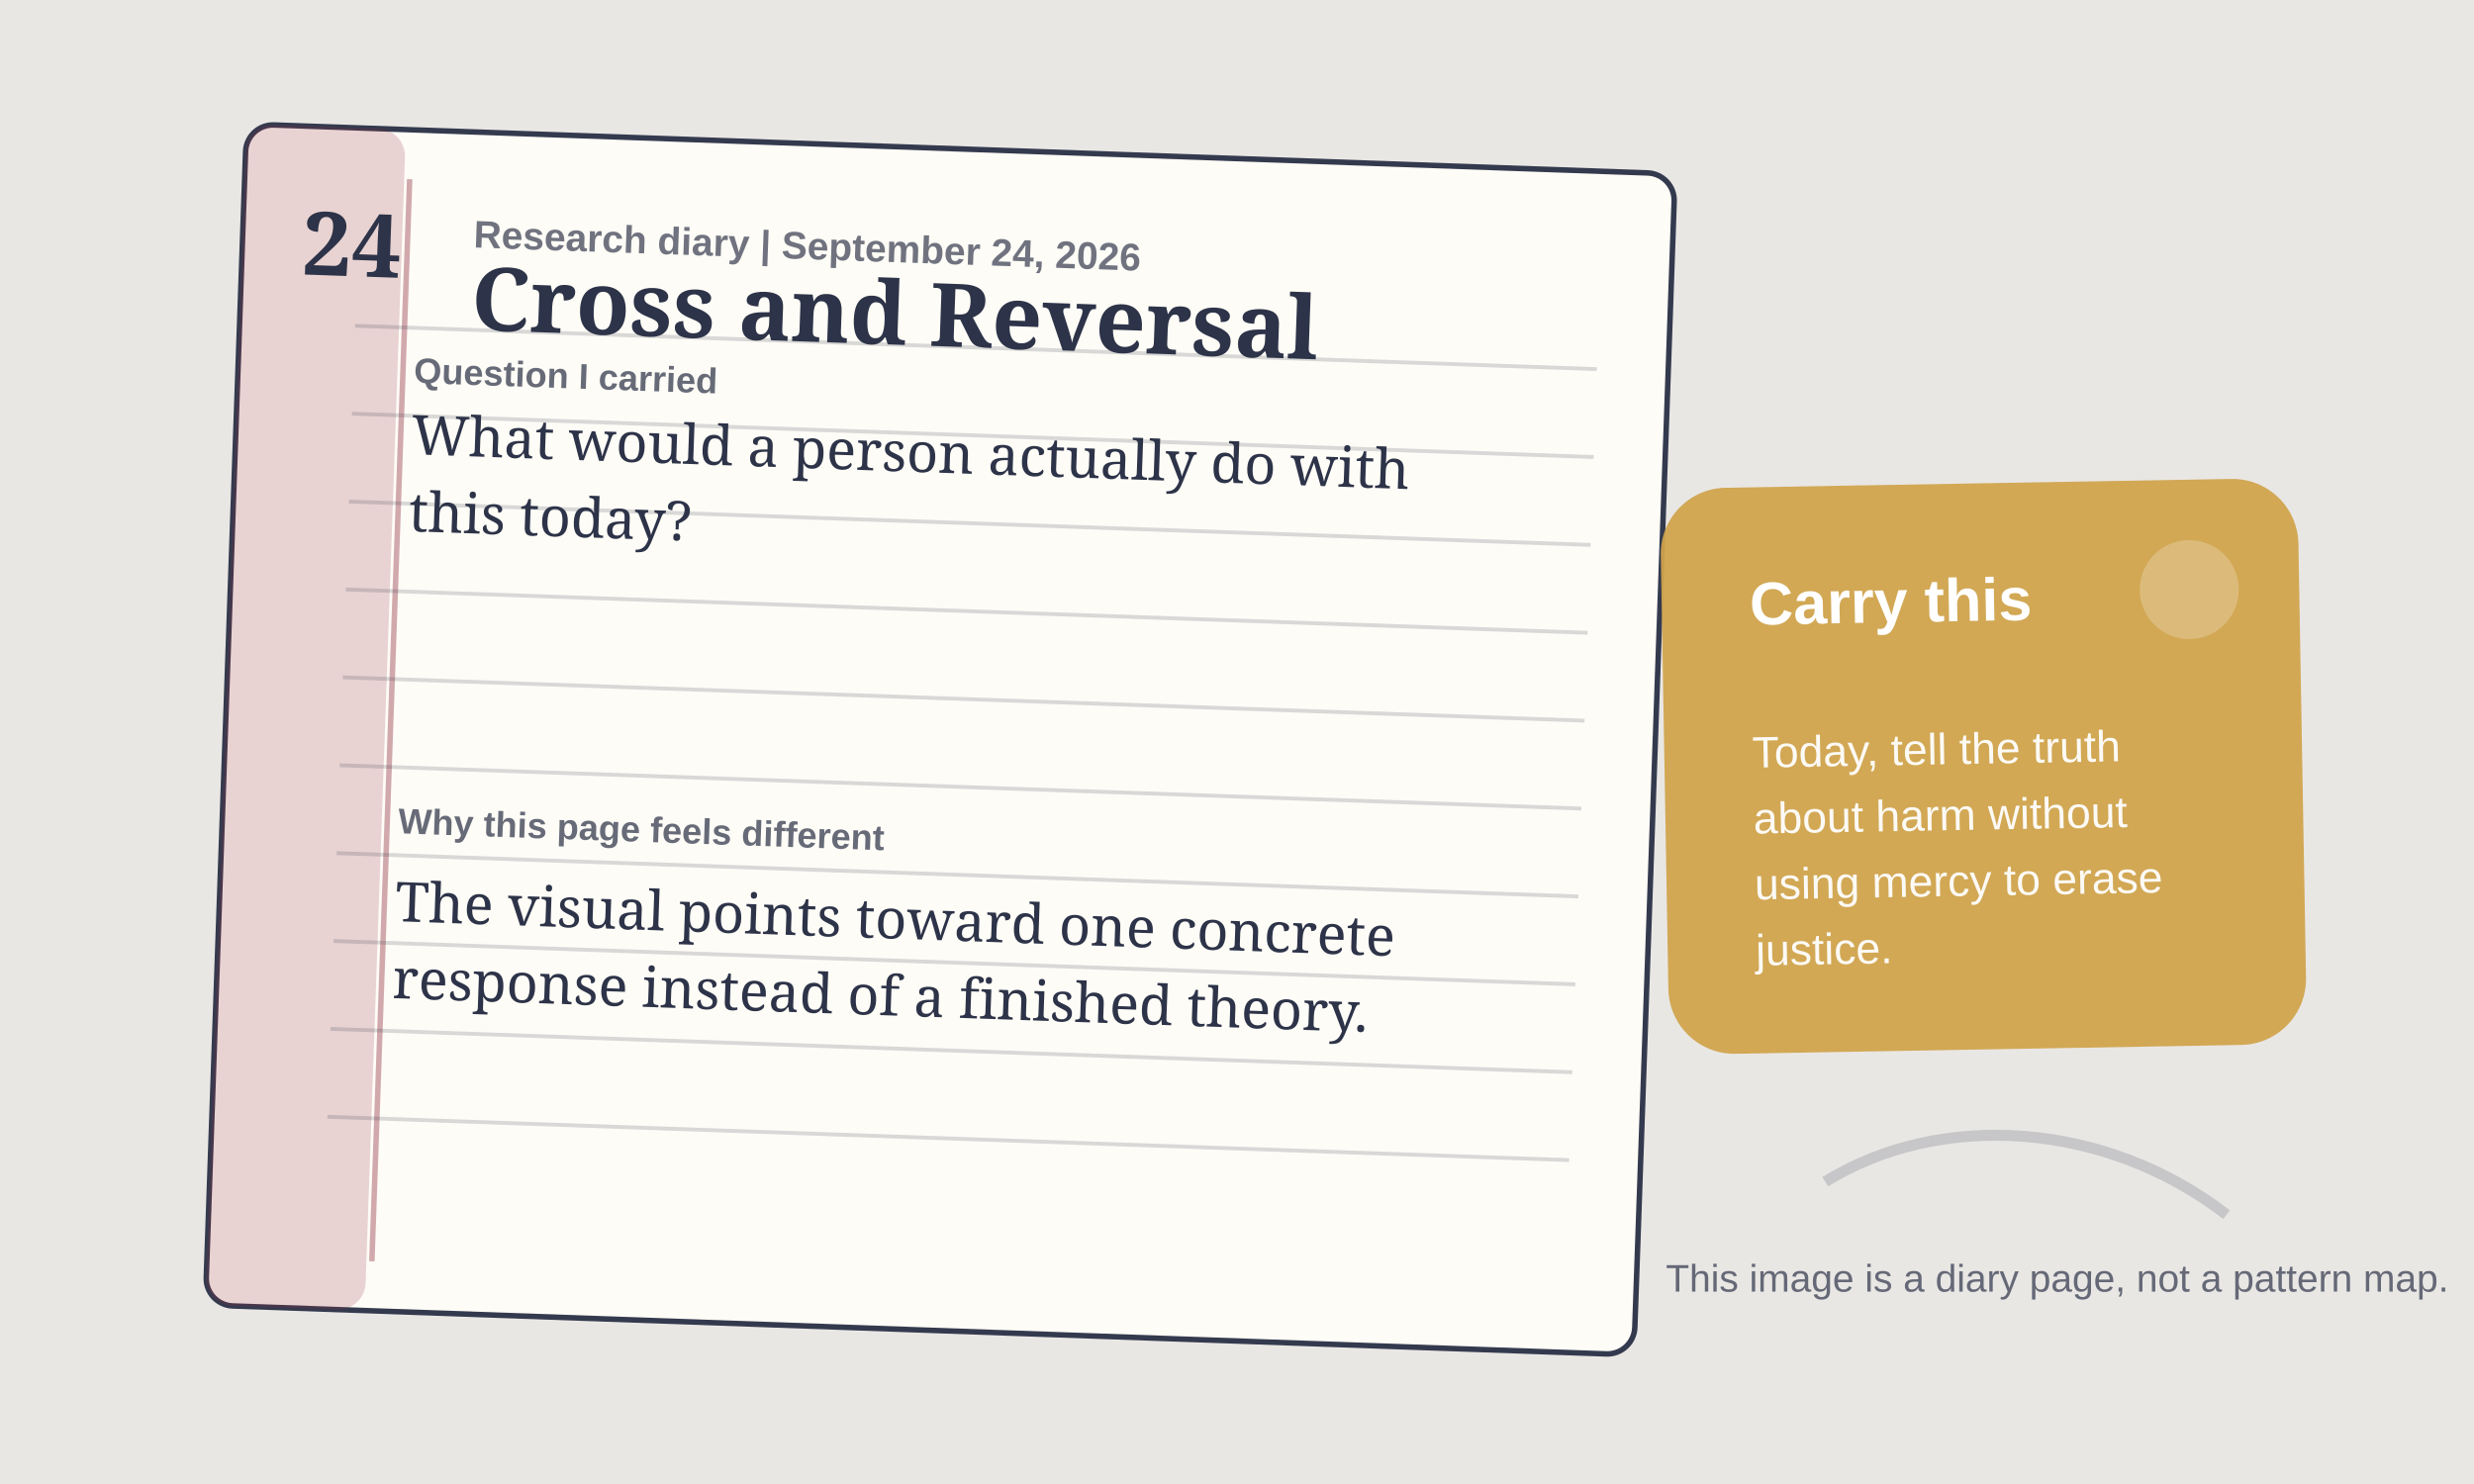
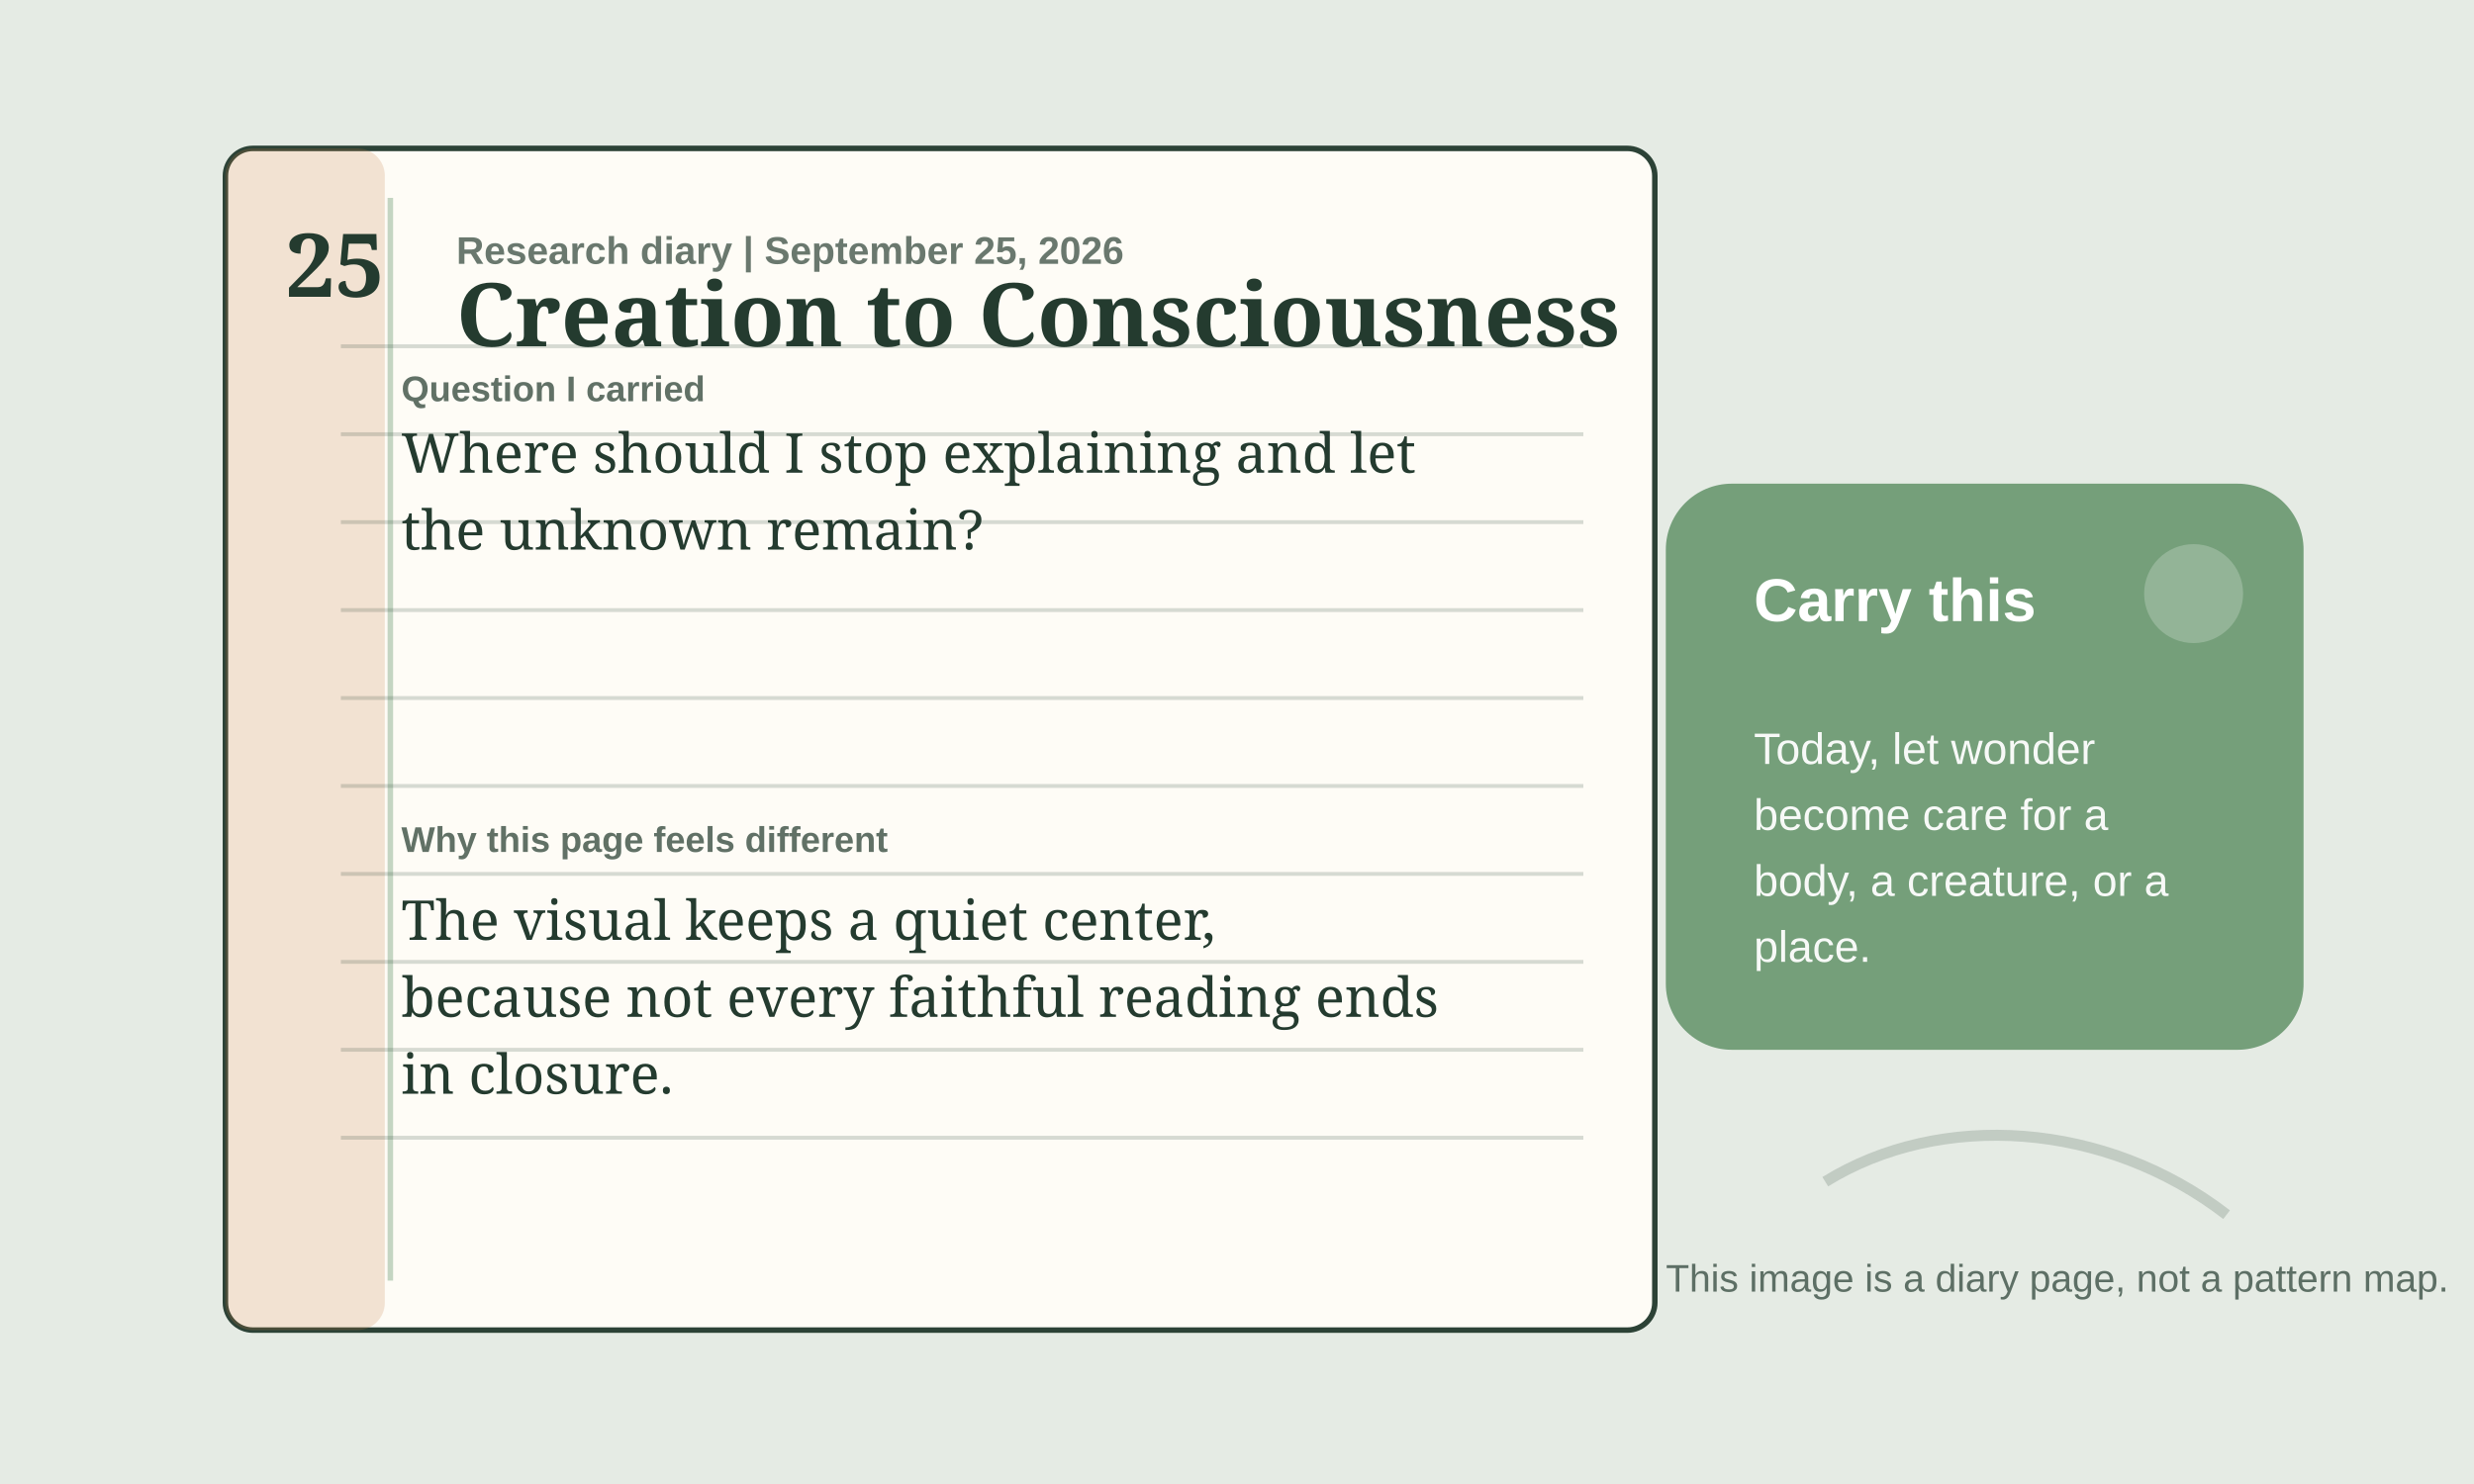
<svg xmlns="http://www.w3.org/2000/svg" width="900" height="540" viewBox="0 0 900 540" role="img" aria-labelledby="title desc">
  <style>
-     .eyebrow { font: 700 14px Arial, sans-serif; letter-spacing: 0; fill: #2d3348; opacity: 0.68; }
-     .title { font: 700 32px Georgia, serif; letter-spacing: 0; fill: #2d3348; }
-     .diary { font: 20px Georgia, serif; letter-spacing: 0; fill: #2d3348; }
-     .label { font: 700 13px Arial, sans-serif; letter-spacing: 0; fill: #2d3348; opacity: 0.72; }
+     .eyebrow { font: 700 14px Arial, sans-serif; letter-spacing: 0; fill: #243b2f; opacity: 0.68; }
+     .title { font: 700 32px Georgia, serif; letter-spacing: 0; fill: #243b2f; }
+     .diary { font: 20px Georgia, serif; letter-spacing: 0; fill: #243b2f; }
+     .label { font: 700 13px Arial, sans-serif; letter-spacing: 0; fill: #243b2f; opacity: 0.72; }
    .cardtitle { font: 700 22px Arial, sans-serif; letter-spacing: 0; fill: #ffffff; }
    .cardtext { font: 16px Arial, sans-serif; letter-spacing: 0; fill: #ffffff; opacity: 0.94; }
-     .small { font: 14px Arial, sans-serif; letter-spacing: 0; fill: #2d3348; opacity: 0.70; }
+     .small { font: 14px Arial, sans-serif; letter-spacing: 0; fill: #243b2f; opacity: 0.70; }
  </style>
-   <rect width="900" height="540" fill="#f2f0ec" />
-   <rect x="0" y="0" width="900" height="540" fill="#2d3348" opacity="0.05" />
-   <g transform="rotate(2 340 270)">
-     <rect x="82" y="54" width="520" height="430" rx="10" fill="#fffdf7" stroke="#2d3348" stroke-width="2" opacity="0.96" />
-     <rect x="82" y="54" width="58" height="430" rx="10" fill="#8f2d3f" opacity="0.20" />
-     <line x1="142" y1="72" x2="142" y2="466" stroke="#8f2d3f" stroke-width="2" opacity="0.40" />
-     <line x1="124" y1="126" x2="576" y2="126" stroke="#2d3348" stroke-width="1.4" opacity="0.18" />
-     <line x1="124" y1="158" x2="576" y2="158" stroke="#2d3348" stroke-width="1.4" opacity="0.18" />
-     <line x1="124" y1="190" x2="576" y2="190" stroke="#2d3348" stroke-width="1.4" opacity="0.18" />
-     <line x1="124" y1="222" x2="576" y2="222" stroke="#2d3348" stroke-width="1.4" opacity="0.18" />
-     <line x1="124" y1="254" x2="576" y2="254" stroke="#2d3348" stroke-width="1.4" opacity="0.18" />
-     <line x1="124" y1="286" x2="576" y2="286" stroke="#2d3348" stroke-width="1.4" opacity="0.18" />
-     <line x1="124" y1="318" x2="576" y2="318" stroke="#2d3348" stroke-width="1.4" opacity="0.18" />
-     <line x1="124" y1="350" x2="576" y2="350" stroke="#2d3348" stroke-width="1.4" opacity="0.18" />
-     <line x1="124" y1="382" x2="576" y2="382" stroke="#2d3348" stroke-width="1.4" opacity="0.18" />
-     <line x1="124" y1="414" x2="576" y2="414" stroke="#2d3348" stroke-width="1.4" opacity="0.18" />
-     <text x="166" y="96" class="eyebrow">Research diary | September 24, 2026</text>
-     <text x="166" y="126" class="title">Cross and Reversal</text>
+   <rect width="900" height="540" fill="#eef3ed" />
+   <rect x="0" y="0" width="900" height="540" fill="#243b2f" opacity="0.05" />
+   <g transform="rotate(0 340 270)">
+     <rect x="82" y="54" width="520" height="430" rx="10" fill="#fffdf7" stroke="#243b2f" stroke-width="2" opacity="0.96" />
+     <rect x="82" y="54" width="58" height="430" rx="10" fill="#c47a43" opacity="0.20" />
+     <line x1="142" y1="72" x2="142" y2="466" stroke="#6e9a74" stroke-width="2" opacity="0.40" />
+     <line x1="124" y1="126" x2="576" y2="126" stroke="#243b2f" stroke-width="1.4" opacity="0.18" />
+     <line x1="124" y1="158" x2="576" y2="158" stroke="#243b2f" stroke-width="1.4" opacity="0.18" />
+     <line x1="124" y1="190" x2="576" y2="190" stroke="#243b2f" stroke-width="1.4" opacity="0.18" />
+     <line x1="124" y1="222" x2="576" y2="222" stroke="#243b2f" stroke-width="1.4" opacity="0.18" />
+     <line x1="124" y1="254" x2="576" y2="254" stroke="#243b2f" stroke-width="1.4" opacity="0.18" />
+     <line x1="124" y1="286" x2="576" y2="286" stroke="#243b2f" stroke-width="1.4" opacity="0.18" />
+     <line x1="124" y1="318" x2="576" y2="318" stroke="#243b2f" stroke-width="1.4" opacity="0.18" />
+     <line x1="124" y1="350" x2="576" y2="350" stroke="#243b2f" stroke-width="1.4" opacity="0.18" />
+     <line x1="124" y1="382" x2="576" y2="382" stroke="#243b2f" stroke-width="1.4" opacity="0.18" />
+     <line x1="124" y1="414" x2="576" y2="414" stroke="#243b2f" stroke-width="1.4" opacity="0.18" />
+     <text x="166" y="96" class="eyebrow">Research diary | September 25, 2026</text>
+     <text x="166" y="126" class="title">Creation to Consciousness</text>
    <text x="146" y="146" class="label">Question I carried</text>
-     <text x="104" y="108" class="title">24</text>
+     <text x="104" y="108" class="title">25</text>
  </g>
-   <g transform="rotate(2 340 270)">
-     <text x="146" y="172" class="diary">What would a person actually do with</text>
-     <text x="146" y="200" class="diary">this today?</text>
+   <g transform="rotate(0 340 270)">
+     <text x="146" y="172" class="diary">Where should I stop explaining and let</text>
+     <text x="146" y="200" class="diary">the unknown remain?</text>
    <text x="146" y="310" class="label">Why this page feels different</text>
-     <text x="146" y="342" class="diary">The visual points toward one concrete</text>
-     <text x="146" y="370" class="diary">response instead of a finished theory.</text>
+     <text x="146" y="342" class="diary">The visual keeps a quiet center,</text>
+     <text x="146" y="370" class="diary">because not every faithful reading ends</text>
+     <text x="146" y="398" class="diary">in closure.</text>
  </g>
-   <g transform="rotate(-1 714 306)">
-     <rect x="606" y="176" width="232" height="206" rx="24" fill="#d0a44c" opacity="0.94" />
+   <g transform="rotate(0 714 306)">
+     <rect x="606" y="176" width="232" height="206" rx="24" fill="#6e9a74" opacity="0.94" />
    <circle cx="798" cy="216" r="18" fill="#ffffff" opacity="0.22" />
    <text x="638" y="226" class="cardtitle">Carry this</text>
-     <text x="638" y="278" class="cardtext">Today, tell the truth</text>
-     <text x="638" y="302" class="cardtext">about harm without</text>
-     <text x="638" y="326" class="cardtext">using mercy to erase</text>
-     <text x="638" y="350" class="cardtext">justice.</text>
+     <text x="638" y="278" class="cardtext">Today, let wonder</text>
+     <text x="638" y="302" class="cardtext">become care for a</text>
+     <text x="638" y="326" class="cardtext">body, a creature, or a</text>
+     <text x="638" y="350" class="cardtext">place.</text>
  </g>
-   <path d="M664 430 C706 404 766 408 810 442" fill="none" stroke="#2d3348" stroke-width="4" opacity="0.18" />
+   <path d="M664 430 C706 404 766 408 810 442" fill="none" stroke="#243b2f" stroke-width="4" opacity="0.18" />
  <text x="606" y="470" class="small">This image is a diary page, not a pattern map.</text>
</svg>
